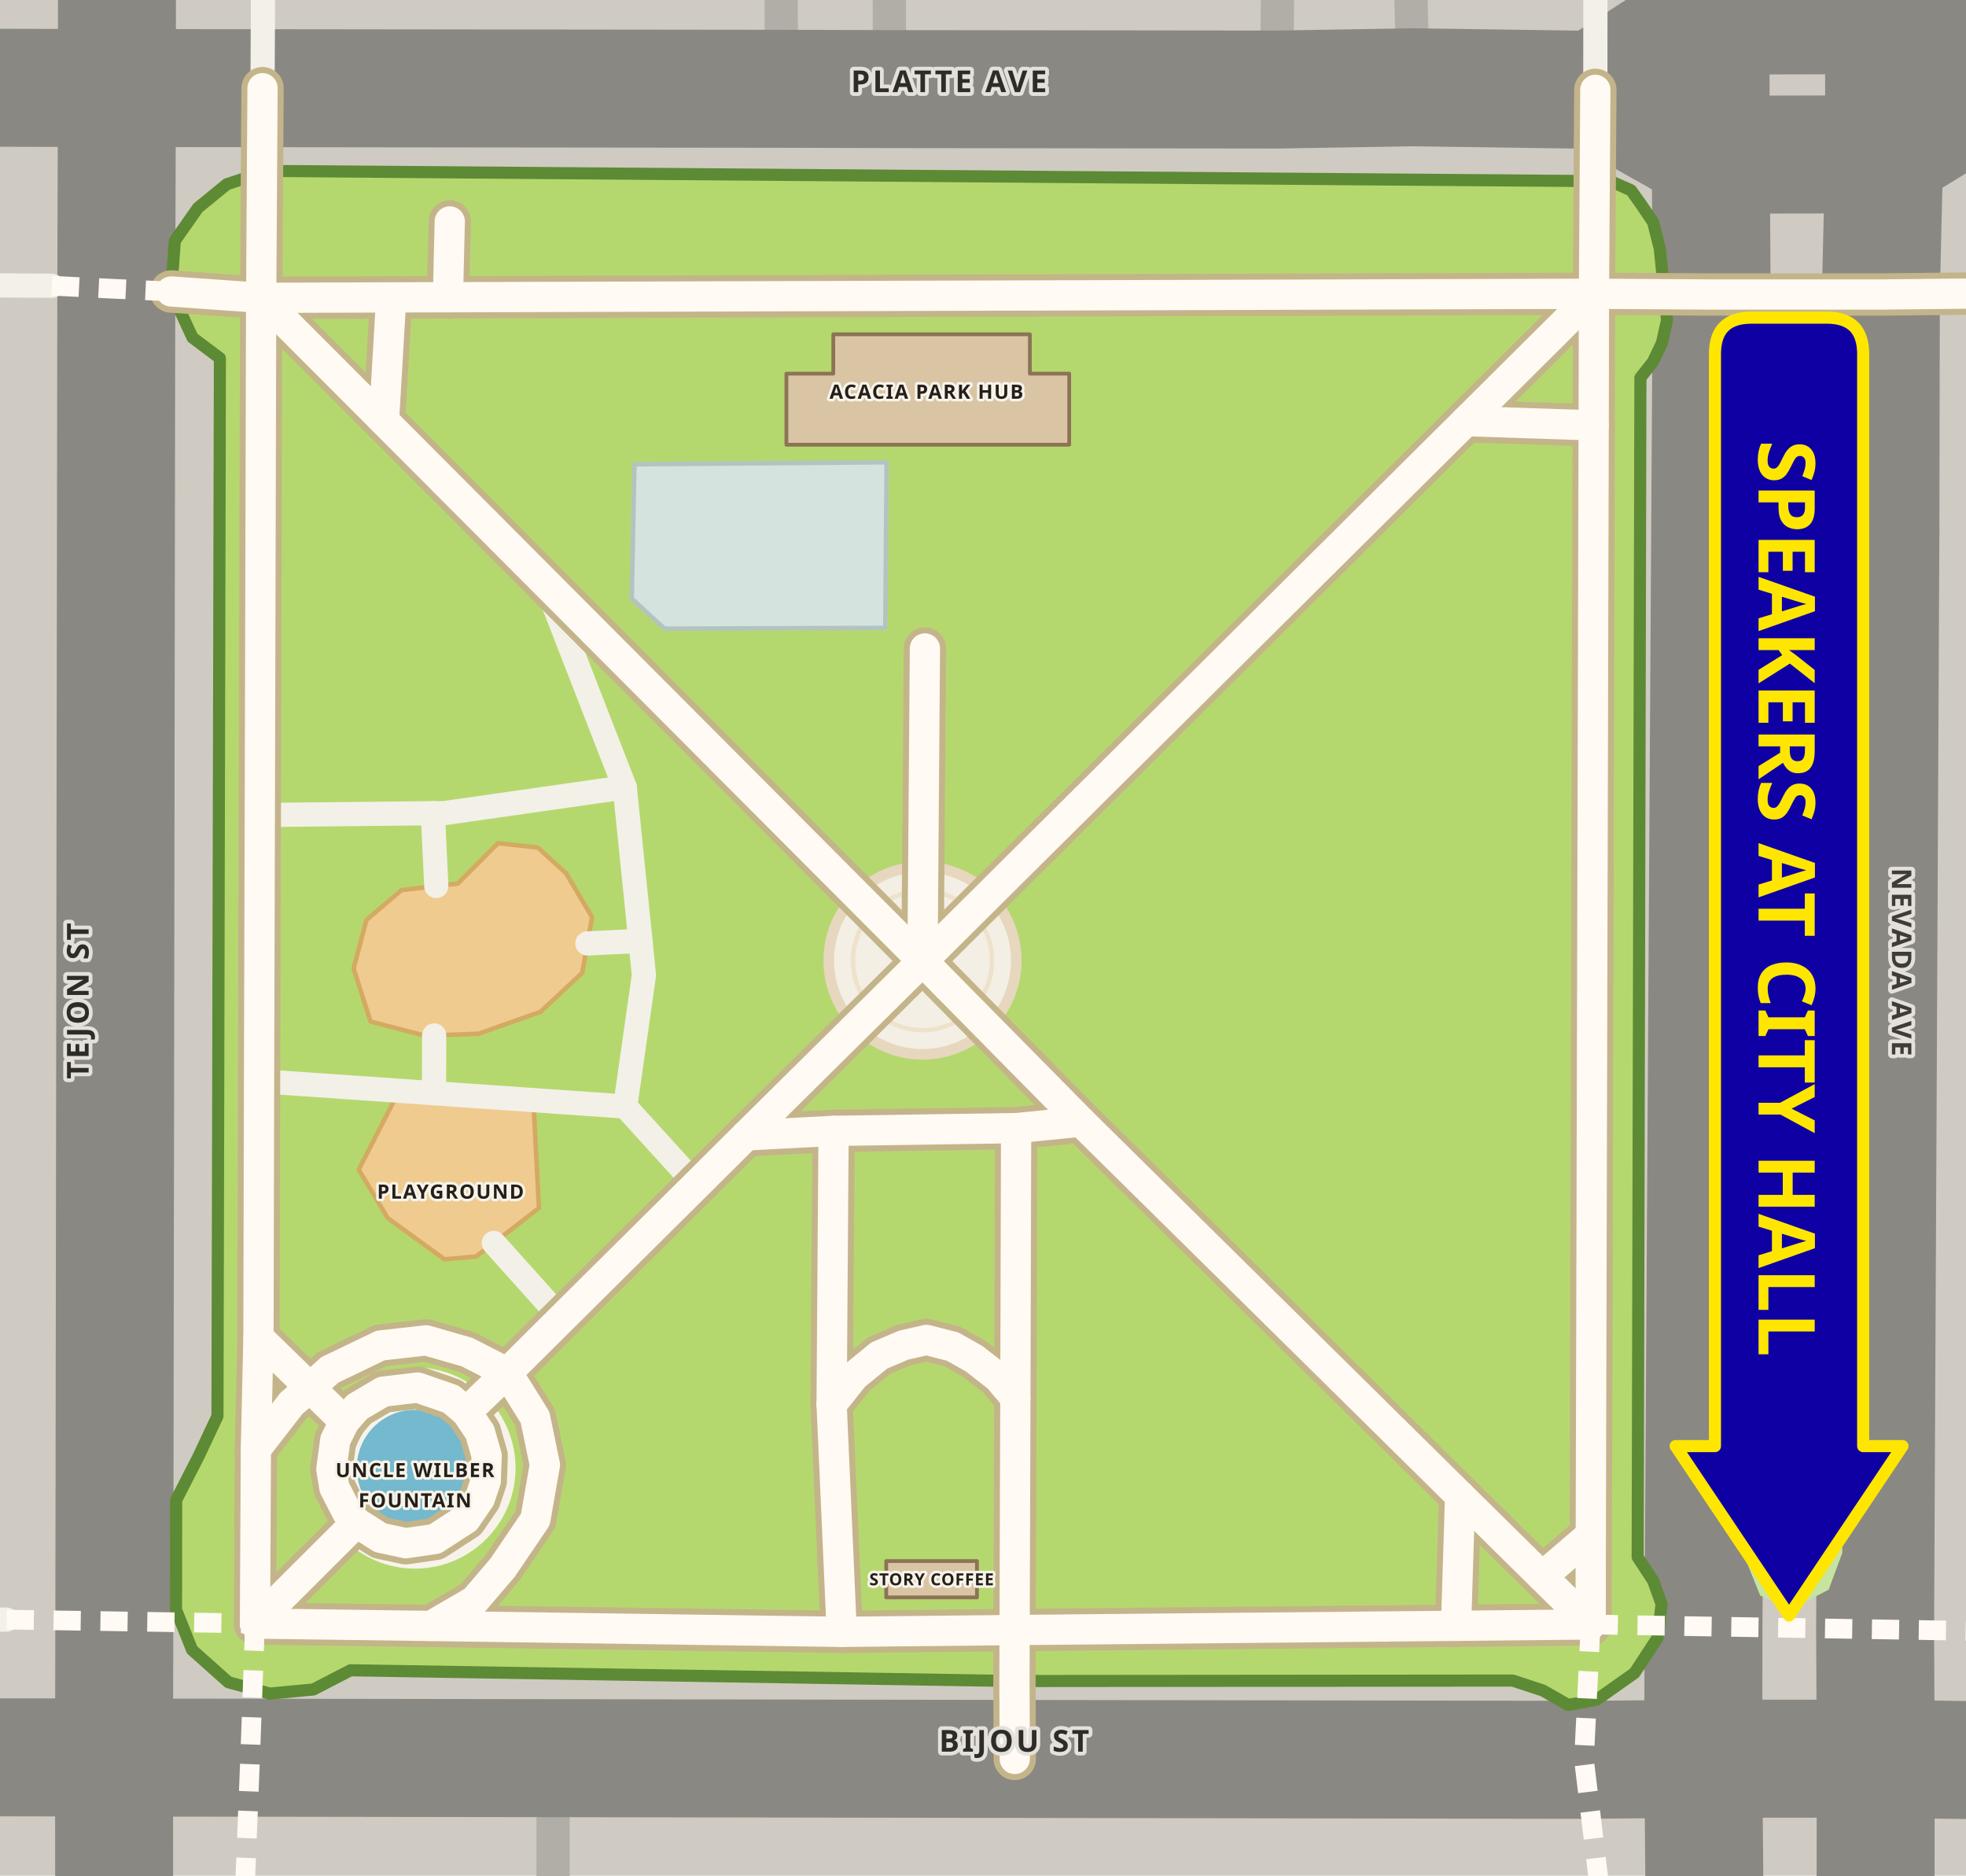
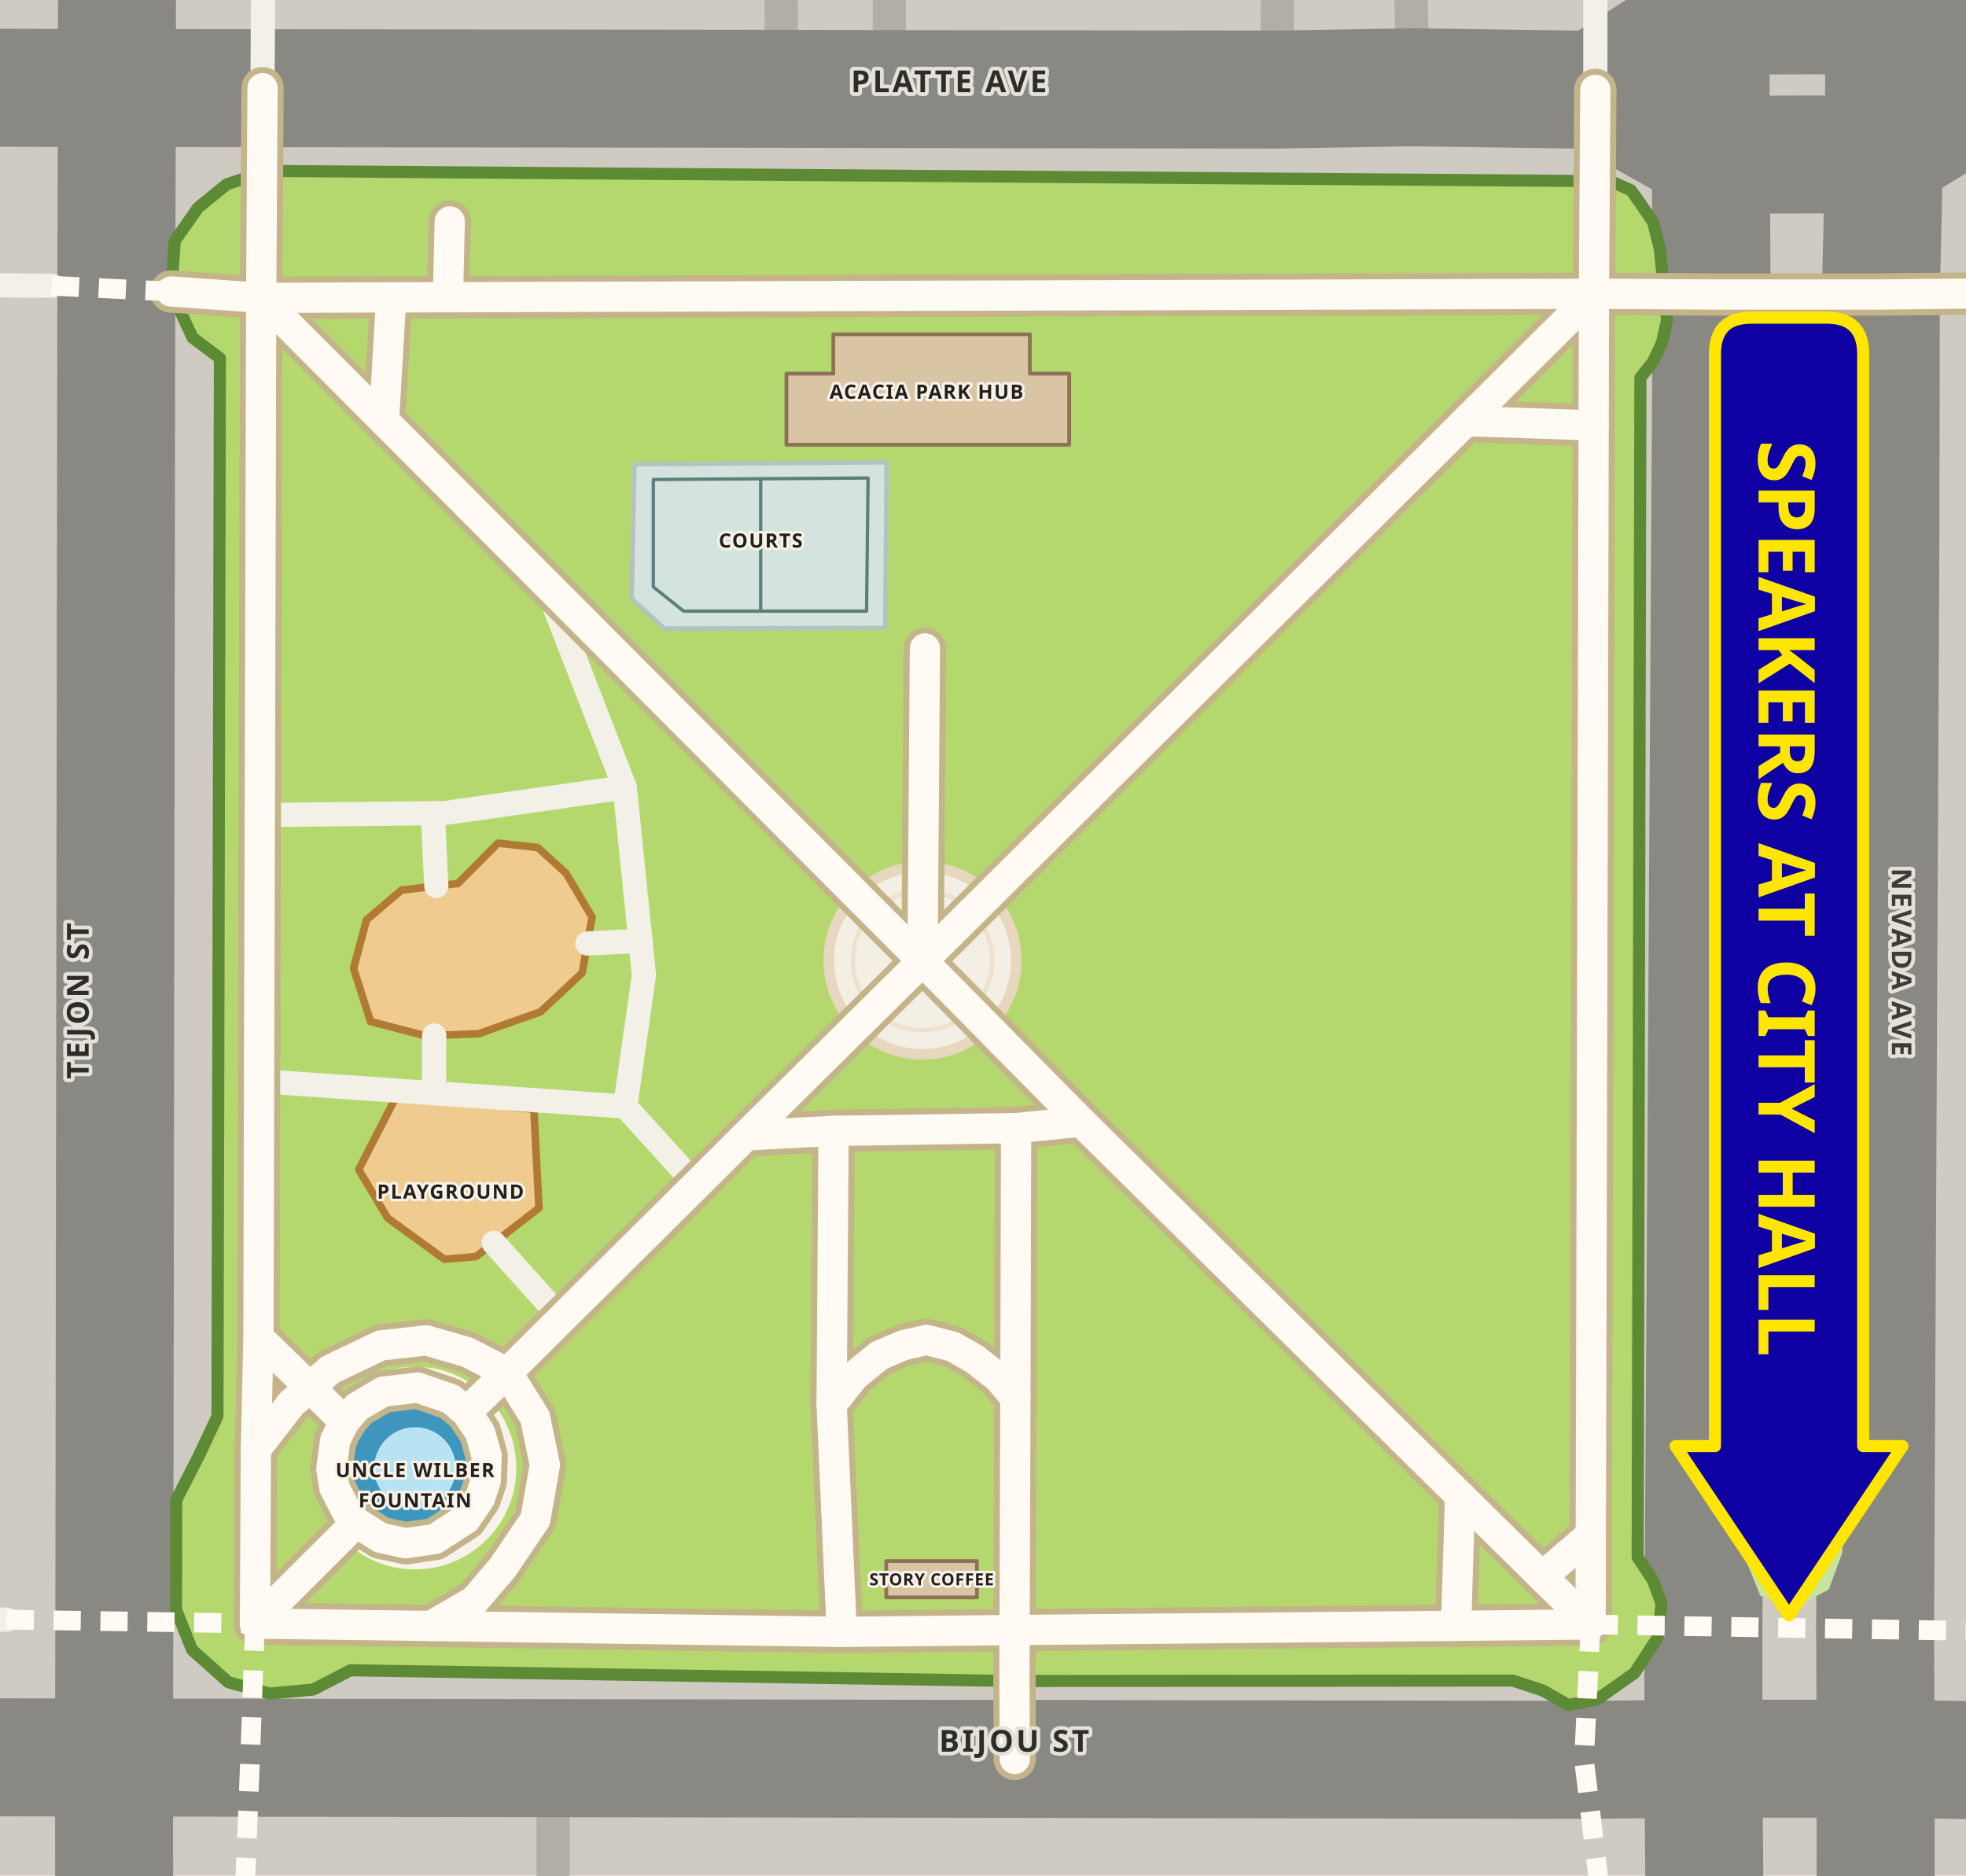
<svg xmlns="http://www.w3.org/2000/svg" viewBox="-120 -120 1300 1240" width="1300" height="1240">
  <g id="Background" fill="#cfcbc2">
    <rect x="-120" y="-120" width="1300" height="1240" />
  </g>
  <g id="Buildings-around-park" fill="#cfcbc2">
    <path d="M1237.3,1167.4L1235.4,1417.6L1571.0,1420.2L1570.7,1460.3L1602.3,1460.5L1602.6,1423.4L1628.1,1423.6L1628.9,1314.5L1669.9,1314.9L1668.9,1435.0L1698.3,1435.2L1697.9,1487.1L2069.6,1490.0L2072.0,1155.4L1669.0,1152.4L1668.1,1277.9L1627.4,1277.7L1628.3,1151.9L1440.0,1150.5L1439.8,1168.9L1237.3,1167.4Z" />
    <path d="M-543.0,1259.0L-543.2,1294.1L-450.6,1294.6L-450.4,1259.5L-543.0,1259.0Z" />
    <path d="M1232.7,222.0L1232.2,276.4L1365.4,278.0L1365.6,361.7L1430.6,362.4L1430.9,322.7L1461.6,323.8L1461.1,227.7L1419.8,226.2L1417.0,100.7L1363.6,100.2L1363.2,222.8L1232.7,222.0Z" />
    <path d="M-545.2,1321.4L-545.7,1361.0L-465.8,1362.0L-465.3,1322.4L-545.2,1321.4Z" />
    <path d="M1228.5,939.0L1627.6,932.1L1626.5,755.2L1614.8,755.1L1615.6,720.6L1615.6,696.9L1604.9,697.1L1605.0,675.4L1621.1,675.2L1624.6,402.2L1626.8,211.9L1524.4,212.0L1523.3,404.5L1375.3,407.1L1337.1,407.6L1235.3,407.3L1236.8,473.9L1227.0,473.5L1228.3,684.1L1228.5,939.0Z" />
    <path d="M-706.9,297.5L-706.6,406.7L-587.6,406.3L-587.5,429.1L-586.5,744.9L-586.8,777.2L-642.8,777.3L-689.5,777.5L-732.2,777.6L-778.1,777.8L-819.3,777.8L-983.6,777.8L-983.6,751.4L-983.6,699.5L-983.5,588.8L-983.2,492.4L-982.8,396.1L-983.0,297.7L-866.5,297.9L-706.9,297.5Z" />
    <path d="M-519.7,247.4L-146.4,246.3L-146.4,289.4L-366.6,290.1L-519.6,290.5L-519.7,247.4Z" />
    <path d="M-515.7,826.4L-516.3,933.9L-547.4,933.7L-546.8,826.2L-515.7,826.4Z" />
    <path d="M-220.0,80.9L-146.4,81.0L-146.4,145.1L-220.2,145.1L-220.0,80.9Z" />
    <path d="M-460.6,720.8L-461.1,691.7L-535.7,693.6L-536.5,673.3L-146.2,672.6L-146.2,721.1L-460.6,720.8Z" />
    <path d="M-146.3,433.5L-458.9,431.7L-458.9,391.0L-146.3,391.7L-146.3,433.5Z" />
    <path d="M-356.5,543.5L-146.3,544.1L-146.3,577.1L-462.9,577.6L-482.9,577.1L-482.7,543.5L-356.5,543.5Z" />
    <path d="M-423.4,934.1L-423.5,826.5L-298.2,828.0L-298.5,869.2L-298.9,933.6L-423.4,934.1Z" />
    <path d="M-458.9,391.0L-458.9,355.0L-146.3,355.8L-146.3,391.7L-458.9,391.0Z" />
    <path d="M-459.8,776.5L-146.8,775.4L-146.6,827.7L-298.2,828.0L-423.5,826.5L-459.1,826.6L-459.8,776.5Z" />
    <path d="M-488.7,934.0L-516.3,933.9L-515.7,826.4L-488.1,826.5L-488.7,934.0Z" />
    <path d="M-146.3,433.5L-146.6,507.4L-544.3,505.1L-543.8,431.2L-458.9,431.7L-146.3,433.5Z" />
    <path d="M-706.8,275.4L-707.2,221.4L-708.4,81.2L-589.5,80.2L-587.9,274.4L-706.8,275.4Z" />
    <path d="M-207.7,869.2L-146.1,869.1L-146.0,933.9L-207.6,934.0L-207.7,869.2Z" />
    <path d="M-459.8,776.5L-460.6,720.8L-146.2,721.1L-146.8,775.4L-459.8,776.5Z" />
    <path d="M-274.3,934.0L-274.3,869.2L-207.7,869.2L-207.6,934.0L-274.3,934.0Z" />
    <path d="M-462.4,608.3L-462.9,577.6L-146.3,577.1L-146.2,607.8L-462.4,608.3Z" />
    <path d="M-298.9,933.6L-298.5,869.2L-274.3,869.2L-274.3,934.0L-298.9,933.6Z" />
    <path d="M-536.5,673.3L-536.6,650.4L-461.7,650.2L-462.4,608.3L-146.2,607.8L-146.2,672.6L-536.5,673.3Z" />
    <path d="M-146.4,185.3L-220.1,185.3L-220.2,145.1L-146.4,145.1L-146.4,185.3Z" />
    <path d="M-458.9,355.0L-516.7,356.1L-516.8,306.3L-366.4,304.5L-366.6,290.1L-146.4,289.4L-146.3,355.8L-458.9,355.0Z" />
    <path d="M-519.7,247.4L-520.5,186.1L-347.5,185.5L-295.9,185.3L-220.1,185.3L-146.4,185.3L-146.4,246.3L-519.7,247.4Z" />
    <path d="M-356.4,507.2L-146.6,507.4L-146.3,544.1L-356.5,543.5L-356.4,507.2Z" />
    <path d="M-488.1,826.5L-459.1,826.6L-459.4,934.1L-488.7,934.0L-488.1,826.5Z" />
    <path d="M-207.7,869.2L-274.3,869.2L-298.5,869.2L-298.2,828.0L-146.6,827.7L-146.1,869.1L-207.7,869.2Z" />
    <path d="M-295.9,185.3L-347.5,185.5L-347.0,80.2L-295.6,80.7L-295.9,185.3Z" />
    <path d="M-295.6,80.7L-220.0,80.9L-220.2,145.1L-220.1,185.3L-295.9,185.3L-295.6,80.7Z" />
    <path d="M-459.4,934.1L-459.1,826.6L-423.5,826.5L-423.4,934.1L-459.4,934.1Z" />
    <path d="M-149.0,1514.0L-148.9,1626.8L-443.2,1628.2L-443.7,1514.8L-149.0,1514.0Z" />
    <path d="M-277.8,1152.9L-277.6,1207.1L-277.4,1260.4L-331.2,1260.5L-331.4,1241.3L-331.5,1152.9L-277.8,1152.9Z" />
    <path d="M-331.2,1260.5L-277.4,1260.4L-148.3,1260.1L-147.6,1308.9L-294.7,1309.1L-294.5,1293.7L-398.2,1293.8L-398.2,1260.8L-331.2,1260.5Z" />
    <path d="M-331.4,1241.3L-358.8,1241.3L-358.9,1153.0L-331.5,1152.9L-331.4,1241.3Z" />
    <path d="M-147.6,1308.9L-147.5,1362.9L-294.5,1363.2L-294.7,1309.1L-147.6,1308.9Z" />
    <path d="M-544.5,1152.8L-459.6,1153.1L-460.0,1241.2L-503.8,1241.0L-503.7,1221.8L-544.8,1221.7L-544.5,1152.8Z" />
    <path d="M-383.7,1421.2L-147.4,1420.7L-147.7,1465.6L-534.8,1466.1L-534.8,1433.2L-459.2,1433.1L-459.2,1420.7L-383.7,1421.2Z" />
    <path d="M-149.0,1514.0L-443.7,1514.8L-533.7,1514.9L-534.8,1466.1L-147.7,1465.6L-149.0,1514.0Z" />
    <path d="M-277.6,1207.1L-277.4,1260.4L-148.3,1260.1L-148.4,1206.8L-277.6,1207.1Z" />
    <path d="M-147.4,1420.7L-383.7,1421.2L-383.9,1363.4L-294.5,1363.2L-147.5,1362.9L-147.4,1420.7Z" />
    <path d="M-148.4,1206.8L-277.6,1207.1L-277.8,1152.9L-148.7,1152.3L-148.4,1206.8Z" />
    <path d="M-358.9,1153.0L-358.8,1241.3L-460.0,1241.2L-459.6,1153.1L-358.9,1153.0Z" />
    <path d="M232.5,1242.0L65.4,1242.1L65.4,1294.9L219.0,1295.0L232.4,1294.6L232.5,1242.0Z" />
    <path d="M315.6,1149.4L314.9,1312.1L371.4,1314.1L372.6,1151.2L315.6,1149.4Z" />
    <path d="M869.7,1292.1L869.6,1327.3L920.9,1327.1L921.0,1303.1L921.0,1292.7L869.7,1292.1Z" />
    <path d="M231.9,1203.6L65.5,1203.9L65.4,1242.1L232.5,1242.0L231.9,1203.6Z" />
    <path d="M372.6,1151.2L371.4,1314.1L461.6,1314.2L462.8,1334.8L490.9,1334.2L490.3,1150.7L372.6,1151.2Z" />
    <path d="M708.3,1149.3L663.8,1149.0L662.5,1534.8L707.1,1534.9L708.3,1149.3Z" />
    <path d="M65.4,1450.1L65.3,1537.1L304.8,1538.7L305.3,1451.6L65.4,1450.1Z" />
    <path d="M490.3,1150.7L490.9,1334.2L497.7,1534.6L557.6,1534.8L558.9,1148.4L490.3,1150.7Z" />
    <path d="M218.5,1365.7L218.9,1335.7L65.4,1335.5L65.4,1364.5L218.5,1365.7Z" />
    <path d="M231.7,1150.9L65.5,1151.3L65.5,1203.9L231.9,1203.6L231.7,1150.9Z" />
    <path d="M612.0,1148.7L558.9,1148.4L557.6,1534.8L610.7,1534.8L612.0,1148.7Z" />
    <path d="M285.4,1312.1L314.9,1312.1L315.6,1149.4L254.9,1149.2L254.3,1274.8L263.8,1274.8L263.7,1296.5L285.4,1296.5L285.4,1312.1Z" />
    <path d="M869.6,1362.3L869.7,1467.6L920.9,1467.4L920.9,1362.2L869.6,1362.3Z" />
    <path d="M869.6,1327.3L869.6,1362.3L920.9,1362.2L920.9,1327.1L869.6,1327.3Z" />
    <path d="M65.4,1409.0L305.5,1410.3L305.8,1365.9L218.5,1365.7L65.4,1364.5L65.4,1409.0Z" />
    <path d="M870.1,1260.0L869.7,1292.1L921.0,1292.7L921.1,1259.9L870.1,1260.0Z" />
    <path d="M743.9,1149.2L742.8,1535.0L783.8,1535.1L783.4,1149.3L743.9,1149.2Z" />
    <path d="M783.4,1149.3L783.8,1535.1L828.6,1535.0L830.0,1149.7L783.4,1149.3Z" />
    <path d="M610.7,1534.8L662.5,1534.8L663.8,1149.0L612.0,1148.7L610.7,1534.8Z" />
    <path d="M869.7,1467.6L869.4,1535.1L920.8,1535.2L920.9,1467.4L869.7,1467.6Z" />
    <path d="M65.4,1335.5L218.9,1335.7L219.0,1295.0L65.4,1294.9L65.4,1335.5Z" />
    <path d="M830.0,1149.7L828.6,1535.0L869.4,1535.1L869.7,1467.6L869.6,1362.3L869.6,1327.3L869.7,1292.1L870.1,1260.0L869.8,1149.8L830.0,1149.7Z" />
    <path d="M65.4,1450.1L305.3,1451.6L305.5,1410.3L65.4,1409.0L65.4,1450.1Z" />
    <path d="M870.1,1260.0L921.1,1259.9L921.0,1149.8L869.8,1149.8L870.1,1260.0Z" />
    <path d="M921.0,1149.8L869.8,1149.8L830.0,1149.7L783.4,1149.3L743.9,1149.2L742.8,1535.0L783.8,1535.1L828.6,1535.0L869.4,1535.1L920.8,1535.2L920.9,1467.4L920.9,1362.2L920.9,1327.1L921.0,1303.1L921.0,1292.7L921.1,1259.9L921.0,1149.8Z" />
    <path d="M-146.4,185.3L-146.4,246.3L-146.4,289.4L-366.6,290.1L-519.6,290.5L-519.7,247.4L-520.5,186.1L-347.5,185.5L-295.9,185.3L-220.1,185.3L-146.4,185.3Z" />
    <path d="M-148.7,1152.3L-148.4,1206.8L-148.3,1260.1L-277.4,1260.4L-331.2,1260.5L-331.4,1241.3L-358.8,1241.3L-460.0,1241.2L-503.8,1241.0L-503.7,1221.8L-544.8,1221.7L-544.5,1152.8L-459.6,1153.1L-358.9,1153.0L-331.5,1152.9L-277.8,1152.9L-148.7,1152.3Z" />
    <path d="M-547.4,933.7L-546.8,826.2L-515.7,826.4L-488.1,826.5L-459.1,826.6L-423.5,826.5L-423.4,934.1L-459.4,934.1L-488.7,934.0L-516.3,933.9L-547.4,933.7Z" />
  </g>
  <g id="Driveways" fill="none" stroke="#b0aea6" stroke-width="22" stroke-linecap="round">
    <path d="M1639.4,1417.4L1639.6,1500.8L1639.8,1569.4L1640.0,1633.0L1639.6,1714.0L1641.0,2025.0L1641.4,2119.2L1641.1,2212.7" />
    <path d="M1641.8,-62.5L1646.5,74.5L1649.2,720.1L1647.4,955.7L1647.7,1044.3" />
    <path d="M396.4,-620.5L396.4,-193.9L396.7,-61.3" />
    <path d="M724.1,-60.8L725.5,-193.6L725.3,-233.8" />
    <path d="M468.0,-229.5L468.0,-194.1L468.1,-61.1" />
    <path d="M814.4,-62.3L812.0,-162.1L829.4,-192.9L862.3,-235.2" />
    <path d="M-399.8,137.1L-574.3,137.4" />
    <path d="M-45.4,1554.2L44.5,1554.5L335.8,1555.5L485.8,1556.1L599.6,1556.4L935.5,1558.2L1001.3,1557.2" />
    <path d="M476.7,1453.4L332.3,1453.9" />
    <path d="M331.8,1346.8L245.8,1346.4L244.4,1151.6L245.7,1137.4L245.8,1042.3" />
    <path d="M335.8,1555.5L332.3,1453.9L331.8,1346.8" />
    <path d="M446.4,1348.1L331.8,1346.8" />
    <path d="M1571.9,1044.4L1555.0,1085.9L1529.0,1100.3L1354.2,1099.8L1327.6,1086.2L1301.5,1044.0" />
    <path d="M1639.6,1500.8L2081.2,1501.9L2175.7,1502.1" />
    <path d="M-574.0,-62.6L-573.9,65.4L-574.3,137.4L-574.1,429.1L-574.5,744.9L-575.2,950.2L-575.4,1041.0" />
    <path d="M-574.0,-62.6L-573.8,-196.2L-573.5,-484.0L-573.3,-581.9L-573.1,-749.0L-571.6,-1090.6L-572.5,-1177.3" />
    <path d="M-660.6,429.4L-587.5,429.1" />
    <path d="M-587.5,429.1L-574.1,429.1" />
  </g>
  <g id="Streets" fill="none" stroke="#8a8882" stroke-width="78" stroke-linecap="round" stroke-linejoin="round">
    <path d="M-42.7,-61.8L-42.6,-195.0L-41.8,-620.0L-41.1,-1084.1L-40.9,-1176.1L-40.6,-1273.5L-40.3,-1581.2L-40.2,-1626.6L-40.1,-1713.0L-40.0,-1756.0L-39.4,-1884.7L-39.7,-1919.9L-37.8,-1959.6L-39.0,-2156.1L-39.2,-2248.4L-38.7,-2341.9L-37.1,-3229.9L-37.4,-3298.0" />
    <path d="M934.9,-60.6L814.4,-62.3" />
    <path d="M934.9,-60.6L1011.2,-17.7" />
    <path d="M1197.8,-62.1L1125.8,-110.0" />
    <path d="M1120.3,1042.6L1119.9,957.1L1123.4,231.8" />
    <path d="M1197.8,-62.1L1641.8,-62.5L1827.6,-62.6L1877.6,-62.6" />
    <path d="M1120.3,1042.6L1006.3,1042.7" />
    <path d="M1125.9,-18.0L1197.8,-62.1" />
    <path d="M1125.9,-18.0L1125.8,-110.0" />
    <path d="M1125.8,-110.0L1011.0,-109.7" />
    <path d="M1125.8,-110.0L1122.9,-192.8L1130.7,-953.0" />
    <path d="M1011.0,-109.7L1011.2,-17.7" />
    <path d="M1011.0,-109.7L934.9,-60.6" />
    <path d="M1011.2,-17.7L1125.9,-18.0" />
    <path d="M1011.2,-17.7L1011.8,74.7L1006.4,955.2L1006.3,1042.7" />
    <path d="M1006.3,1042.7L927.4,1043.4L551.0,1042.8L245.8,1042.3L45.4,1042.0L-44.6,1041.9L-136.6,1041.7L-575.4,1041.0" />
    <path d="M2176.6,1045.4L2082.3,1045.3L1882.1,1043.3L1647.7,1044.3L1571.9,1044.4L1301.5,1044.0L1201.9,1043.9L1120.3,1042.6" />
    <path d="M-131.9,-62.0L-404.7,-62.4" />
    <path d="M-574.0,-62.6L-721.0,-62.7" />
    <path d="M1123.4,231.8L1123.7,74.7L1125.9,-18.0" />
    <path d="M1005.5,-292.2L1007.5,-193.0L1011.0,-109.7" />
    <path d="M814.4,-62.3L724.1,-60.8L554.4,-61.0L468.1,-61.1L396.7,-61.3L53.6,-61.7L-42.7,-61.8" />
    <path d="M1006.3,1042.7L1007.1,1139.5L1001.3,1557.2" />
    <path d="M1120.0,1876.9L1120.2,1139.2L1120.3,1042.6" />
    <path d="M-404.7,-62.4L-574.0,-62.6" />
    <path d="M-46.4,2115.7L-46.2,2022.5L-45.4,1554.2L-44.5,1136.8L-44.6,1041.9L-44.4,951.8L-43.1,71.0L-42.7,-61.8" />
    <path d="M-42.7,-61.8L-131.9,-62.0" />
  </g>
  <g id="Park-grass" fill="#b5d86e" stroke="#5d8a34" stroke-width="8" stroke-linejoin="round">
    <path d="M56.6,-7.0L945.0,-0.2L958.5,5.8L965.0,14.9L973.1,26.9L977.5,44.3L982.3,91.6L979.0,106.5L973.0,119.2L964.7,129.7L962.9,909.4L973.2,925.1L978.7,940.5L976.0,962.8L960.8,986.0L935.9,1003.6L916.9,1007.1L900.3,997.6L880.3,991.0L550.8,991.3L111.8,984.2L87.2,996.9L58.4,999.6L31.0,992.1L7.0,970.7L-3.6,944.2L-3.5,871.7L11.4,842.6L23.8,816.2L25.4,116.8L7.3,103.2L-6.8,72.7L-4.4,39.2L10.9,17.4L30.0,1.8L56.6,-7.0Z" />
  </g>
  <g id="Nevada-median" fill="#c6e4a0">
    <path d="M1034.9,912.4L1043.9,934.8L1065.3,943.3L1089.2,930.9L1098.2,906.6L1096.5,323.4L1075.6,249.3L1074.3,89.7L1051.7,95.4L1034.2,110.3L1028.5,131.8L1034.9,912.4Z" />
  </g>
  <g id="Center-plaza" fill="#f4efe4" stroke="#e6d7be" stroke-width="7">
    <circle cx="490.0" cy="515.0" r="62" />
    <circle cx="490.0" cy="515.0" r="46" fill="none" stroke="#efe2cc" stroke-width="3" />
  </g>
-   <g id="Playground" fill="#efcb90" stroke="#d4aa62" stroke-width="3" stroke-linejoin="round">
+   <g id="Playground" fill="#efcb90" stroke="#b07a32" stroke-width="5" stroke-linejoin="round">
    <path d="M142.1,604.7L233.0,613.3L236.4,678.6L206.5,701.7L194.7,710.7L173.9,712.5L136.3,685.2L117.2,653.2L142.1,604.7Z" />
    <path d="M161.0,564.7L125.0,555.3L113.8,520.2L122.3,488.2L145.4,468.5L168.5,465.7L182.7,464.1L209.3,437.4L235.6,440.3L254.3,457.3L271.5,486.3L268.4,503.7L265.0,523.1L237.4,548.9L196.5,563.4L167.1,564.5L161.0,564.7Z" />
  </g>
  <g id="Courts" fill="#d5e3df" stroke="#b3c4c0" stroke-width="3" stroke-linejoin="round">
    <path d="M299.5,186.9L466.3,185.6L465.4,295.1L319.4,295.6L297.7,275.7L299.5,186.9Z" />
-   </g>
-   <g id="Fountain" fill="#74b9ce" stroke="#f7f3ea" stroke-width="9">
+     <path fill="none" stroke="#5c807c" stroke-width="2.2" stroke-linejoin="round" stroke-linecap="round" d="M312,197 L454,196 L453,284 L332,284 L312,268 Z" />
+     <path fill="none" stroke="#5c807c" stroke-width="2.2" stroke-linecap="round" d="M383,197 L383,284" />
+   </g>
+   <g id="Fountain" fill="#3e96bc" stroke="#f7f3ea" stroke-width="10">
    <circle cx="154.4" cy="850.5" r="62" />
-     <circle cx="154.4" cy="850.5" r="40" fill="none" stroke="#f7f3ea" stroke-width="3" />
+     <circle cx="154.4" cy="850.5" r="44" fill="none" stroke="#f7f3ea" stroke-width="5" />
+     <circle cx="154.4" cy="850.5" r="27" fill="#b9e2f2" stroke="none" />
  </g>
  <g id="Sidewalks" fill="none" stroke="#f3f0e8" stroke-width="16" stroke-linecap="round" stroke-linejoin="round">
    <path d="M1198.5,21.5L1199.0,73.9L1199.2,958.4L1201.9,1043.9L1202.0,1138.8L1202.7,1633.6L1203.1,1806.1L1203.4,2024.2" />
    <path d="M933.4,-1080.7L933.9,-780.6L935.5,-622.1L935.1,-536.3L938.3,-290.9L935.0,-193.1L934.9,-60.6" />
    <path d="M-1012.0,1135.6L-575.6,1136.3L-135.3,1136.9" />
    <path d="M-135.3,1136.9L-131.6,2022.7L-131.4,2061.2" />
    <path d="M-85.7,68.9L-131.1,68.6L-573.9,65.4L-785.6,63.9L-928.0,62.8L-1012.9,62.2L-1031.0,62.1" />
    <path d="M47.7,2021.8L44.5,1554.5L41.6,1136.7L245.7,1137.4L939.1,1139.8L935.5,1558.2L934.1,1738.7L931.8,2021.6" />
    <path d="M2084.7,68.5L1646.5,74.5L1199.0,73.9" />
    <path d="M2082.1,1143.5L1202.0,1138.8" />
    <path d="M1199.2,958.4L1647.4,955.7L1884.1,955.3L2082.7,953.3" />
    <path d="M-115.6,950.7L-137.2,950.7L-575.2,950.2L-826.8,949.8L-1008.1,949.7" />
    <path d="M-138.0,978.5L-137.2,950.7L-131.1,68.6" />
    <path d="M51.3,594.7L167.0,602.7L293.4,611.5L305.8,524.7L303.5,502.0L293.1,400.5L173.4,417.6L166.2,417.6L51.8,418.8" />
    <path d="M240.4,265.0L293.1,400.5" />
    <path d="M268.4,503.7L303.5,502.0" />
    <path d="M168.5,465.7L166.2,417.6" />
    <path d="M167.1,564.5L167.0,602.7" />
    <path d="M251.4,751.7L206.5,701.7" />
    <path d="M293.4,611.5L340.5,663.3" />
    <path d="M54.0,-141.0L53.6,-61.7" />
    <path d="M1198.0,-192.7L1197.9,-163.0" />
  </g>
  <g id="Park-paths">
    <defs>
      <g id="path-lines" fill="none" stroke-linecap="round" stroke-linejoin="round">
        <path d="M-6.8,72.7L52.7,76.9L133.9,158.2L240.4,265.0L490.0,515.3L849.3,158.4L934.0,74.2L1011.8,74.7L1123.7,74.7L1199.0,73.9" />
        <path d="M490.0,515.3L594.8,621.5L845.5,868.9L899.7,922.3L931.8,953.9" />
        <path d="M490.0,515.3L373.4,630.6L340.5,663.3L251.4,751.7L215.4,787.5L188.4,813.5" />
        <path d="M373.4,630.6L431.2,627.6L551.9,625.8L594.8,621.5" />
        <path d="M551.9,625.8L551.4,804.1L550.9,957.6L550.8,991.3L551.0,1042.8" />
        <path d="M431.2,627.6L429.9,808.4L436.6,958.8" />
        <path d="M429.9,808.4L444.9,789.6L461.4,776.1L477.4,769.3L492.6,765.8L509.9,770.2L524.2,778.3L540.1,790.7L551.4,804.1" />
        <path d="M52.7,76.9L138.7,76.6L176.2,76.5L934.0,74.2" />
        <path d="M934.9,-60.6L934.0,74.2L933.8,161.2L931.9,894.7L931.8,953.9" />
        <path d="M931.8,953.9L842.8,954.8L550.9,957.6L436.6,958.8L165.0,954.9L48.6,953.3" />
        <path d="M48.6,953.3L49.2,838.0L50.9,764.2L51.3,594.7L51.8,418.8L52.7,76.9L53.6,-61.7" />
        <path d="M490.0,515.3L491.6,308.7" />
        <path d="M845.5,868.9L842.8,954.8" />
        <path d="M177.4,26.4L176.2,76.5" />
        <path d="M133.3,800.0L116.2,810.1L107.8,819.7L101.7,832.0L99.1,851.3L101.1,863.4L109.5,879.8L115.6,886.5L131.6,896.6L148.3,900.2L167.6,897.4L188.0,884.2L197.3,870.6L201.2,859.0L201.8,842.4L197.4,826.9L188.4,813.5L178.2,804.9L156.2,797.3L133.3,800.0Z" />
        <path d="M933.8,161.2L849.3,158.4" />
        <path d="M133.9,158.2L138.7,76.6" />
        <path d="M50.9,764.2L85.0,797.4L107.8,819.7" />
        <path d="M115.6,886.5L48.6,953.3" />
        <path d="M165.0,954.9L193.7,938.2L212.4,916.3L234.0,884.5L240.3,848.4L233.8,817.0L215.4,787.5L188.9,773.9L161.8,766.1L131.6,769.5L98.1,785.6L85.0,797.4L72.8,807.6L49.2,838.0" />
        <path d="M899.7,922.3L931.9,894.7" />
      </g>
    </defs>
    <use href="#path-lines" stroke="#c4b48a" stroke-width="28" />
    <use href="#path-lines" stroke="#fffaf3" stroke-width="20" />
  </g>
  <g id="Crosswalks" fill="none" stroke="#fffaf3" stroke-width="13" stroke-dasharray="18 13" stroke-linecap="butt">
    <path d="M931.8,953.9L1006.4,955.2L1119.9,957.1L1199.2,958.4" />
    <path d="M1197.9,-163.0L1197.8,-62.1" />
    <path d="M-138.0,978.5L-136.6,1041.7L-135.3,1136.9" />
    <path d="M-85.7,68.9L-43.1,71.0L-6.8,72.7" />
    <path d="M-133.4,-195.3L-131.9,-62.0L-131.1,68.6" />
    <path d="M-135.3,1136.9L-44.5,1136.8L41.6,1136.7" />
    <path d="M939.1,1139.8L1007.1,1139.5L1120.2,1139.2L1202.0,1138.8" />
    <path d="M931.8,953.9L927.4,1043.4L939.1,1139.8" />
    <path d="M48.6,953.3L45.4,1042.0L41.6,1136.7" />
    <path d="M-115.6,950.7L-44.4,951.8L48.6,953.3" />
    <path d="M1615.6,720.6L1649.2,720.1L1690.3,719.9" />
    <path d="M1197.8,-62.1L1198.5,21.5" />
  </g>
  <g id="Park-buildings" fill="#d9c4a4" stroke="#8d7356" stroke-width="2.5" stroke-linejoin="round">
    <path d="M400,127L400,174L587,174L587,127L561,127L561,101L431,101L431,127Z" />
    <path d="M466,912L526,912L526,936L466,936Z" />
  </g>
  <g id="Place-labels" font-family="system-ui, Segoe UI, sans-serif" text-anchor="middle" font-size="13" font-weight="800" letter-spacing="0.8" fill="#241f18" stroke="#f7f3ea" stroke-width="3.5" paint-order="stroke fill" stroke-linejoin="round">
    <text x="492.6" y="143.6">ACACIA PARK HUB</text>
    <text x="154.4" y="856.5">UNCLE WILBER</text>
    <text x="154.4" y="876.5">FOUNTAIN</text>
    <text x="177.9" y="672.4">PLAYGROUND</text>
+     <text x="383" y="242">COURTS</text>
    <text x="496" y="928" font-size="11" letter-spacing="0.4">STORY COFFEE</text>
  </g>
  <g id="Street-labels" font-family="system-ui, Segoe UI, sans-serif" text-anchor="middle" font-size="20" font-weight="800" letter-spacing="1.8" fill="#2e2c29" stroke="#e4e1da" stroke-width="5" paint-order="stroke fill" stroke-linejoin="round">
    <text x="507.5" y="-59.1">PLATTE AVE</text>
    <text x="550.6" y="1038.0">BIJOU ST</text>
    <text transform="translate(-61.4 541.7) rotate(-90)">TEJON ST</text>
    <text fill="#3f3c38" font-size="18" letter-spacing="1.4" dominant-baseline="central" transform="translate(1138 516) rotate(90)">NEVADA AVE</text>
  </g>
  <g id="City-hall-arrow">
    <path fill="#0e00a3" stroke="#ffe600" stroke-width="8" stroke-linejoin="round" stroke-linecap="round" d="M1014,114 Q1014,90 1038,90 L1088,90 Q1112,90 1112,114 L1112,836 L1138,836 L1063,948 L988,836 L1014,836 Z" />
    <text fill="#ffe600" stroke="#0e00a3" stroke-width="5" paint-order="stroke fill" stroke-linejoin="round" font-family="system-ui, Segoe UI, sans-serif" font-size="52" font-weight="800" text-anchor="middle" dominant-baseline="central" textLength="660" lengthAdjust="spacingAndGlyphs" transform="translate(1063 474) rotate(90)">SPEAKERS AT CITY HALL</text>
  </g>
</svg>
